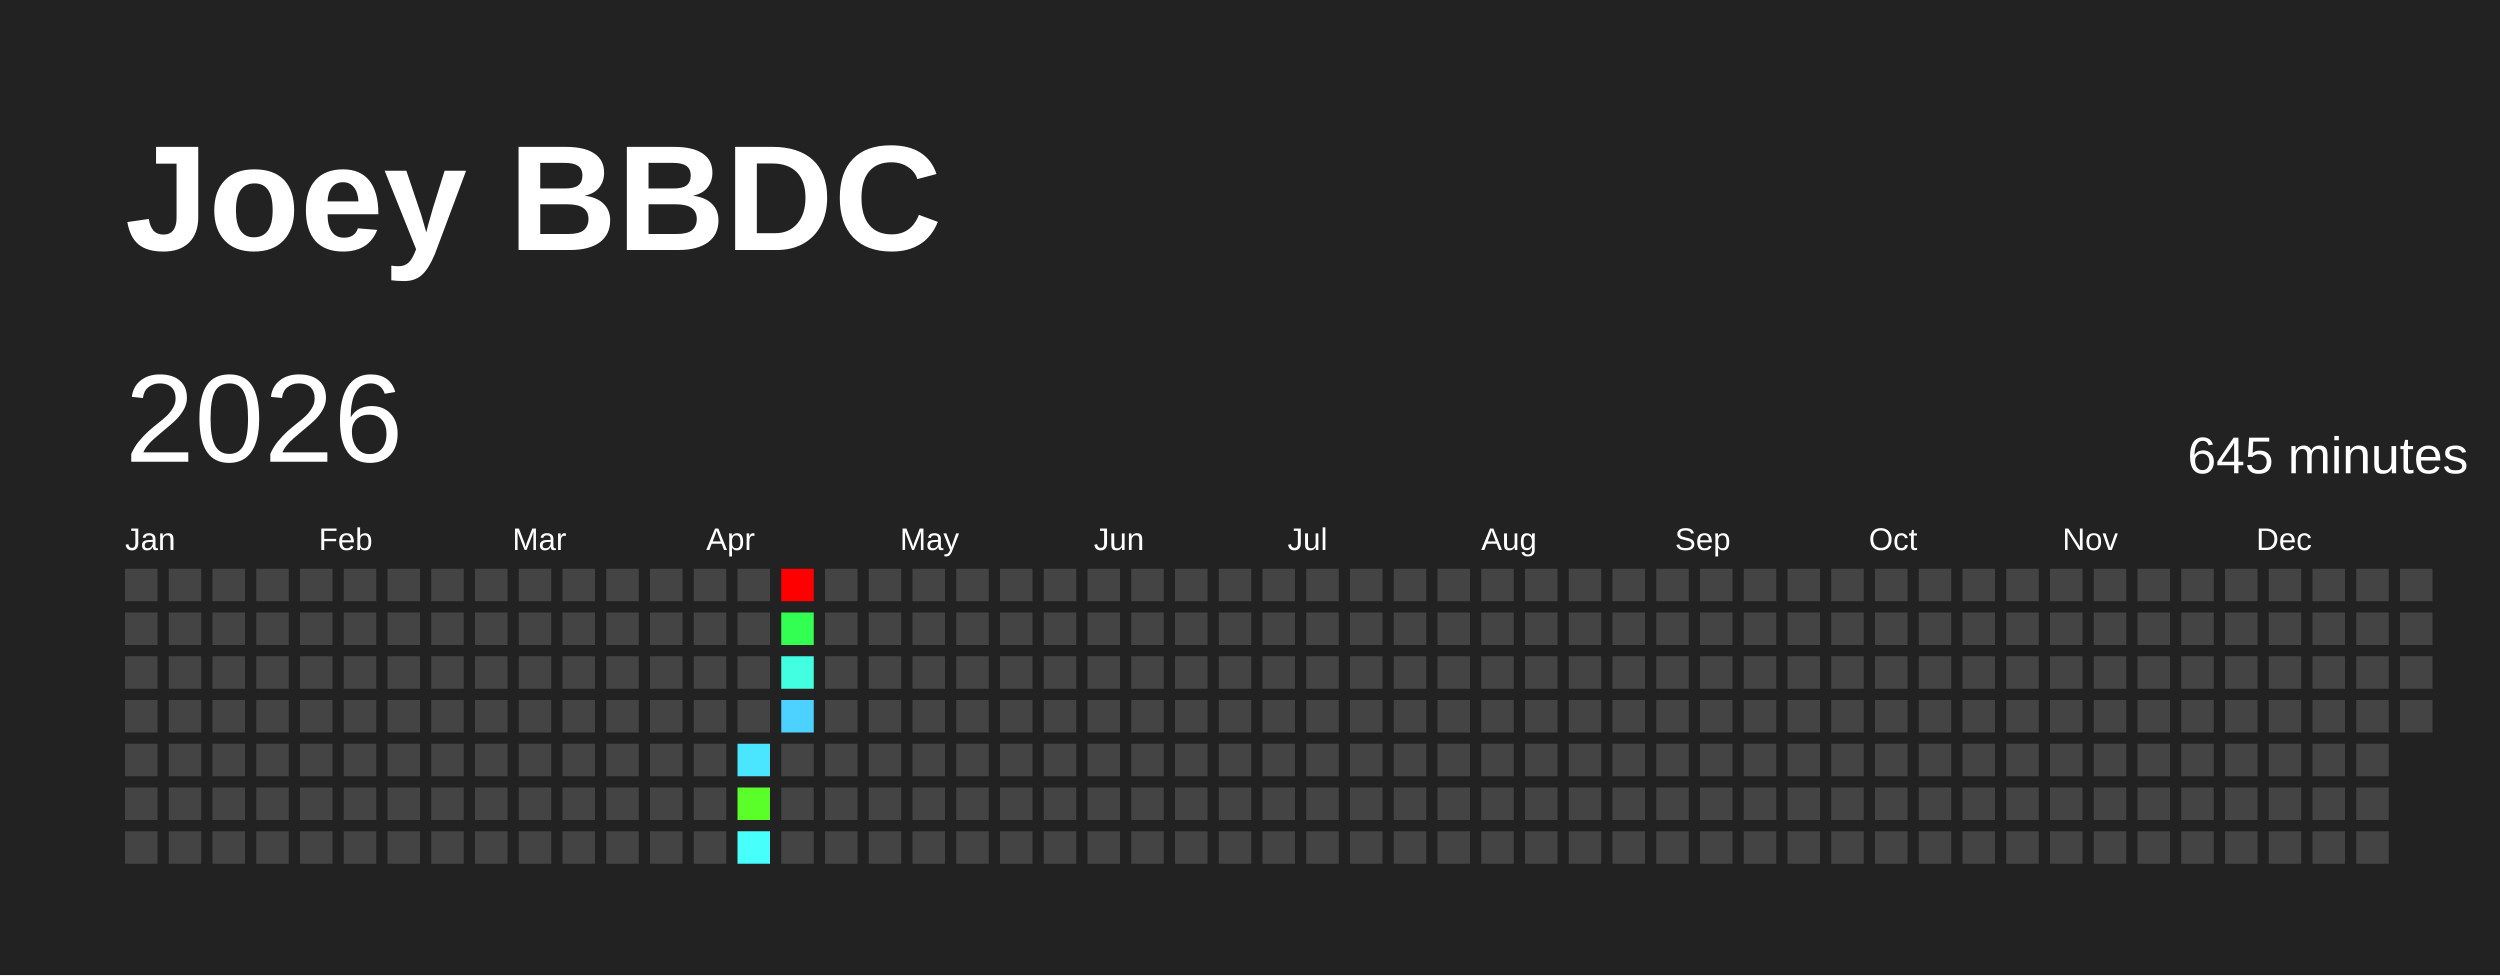
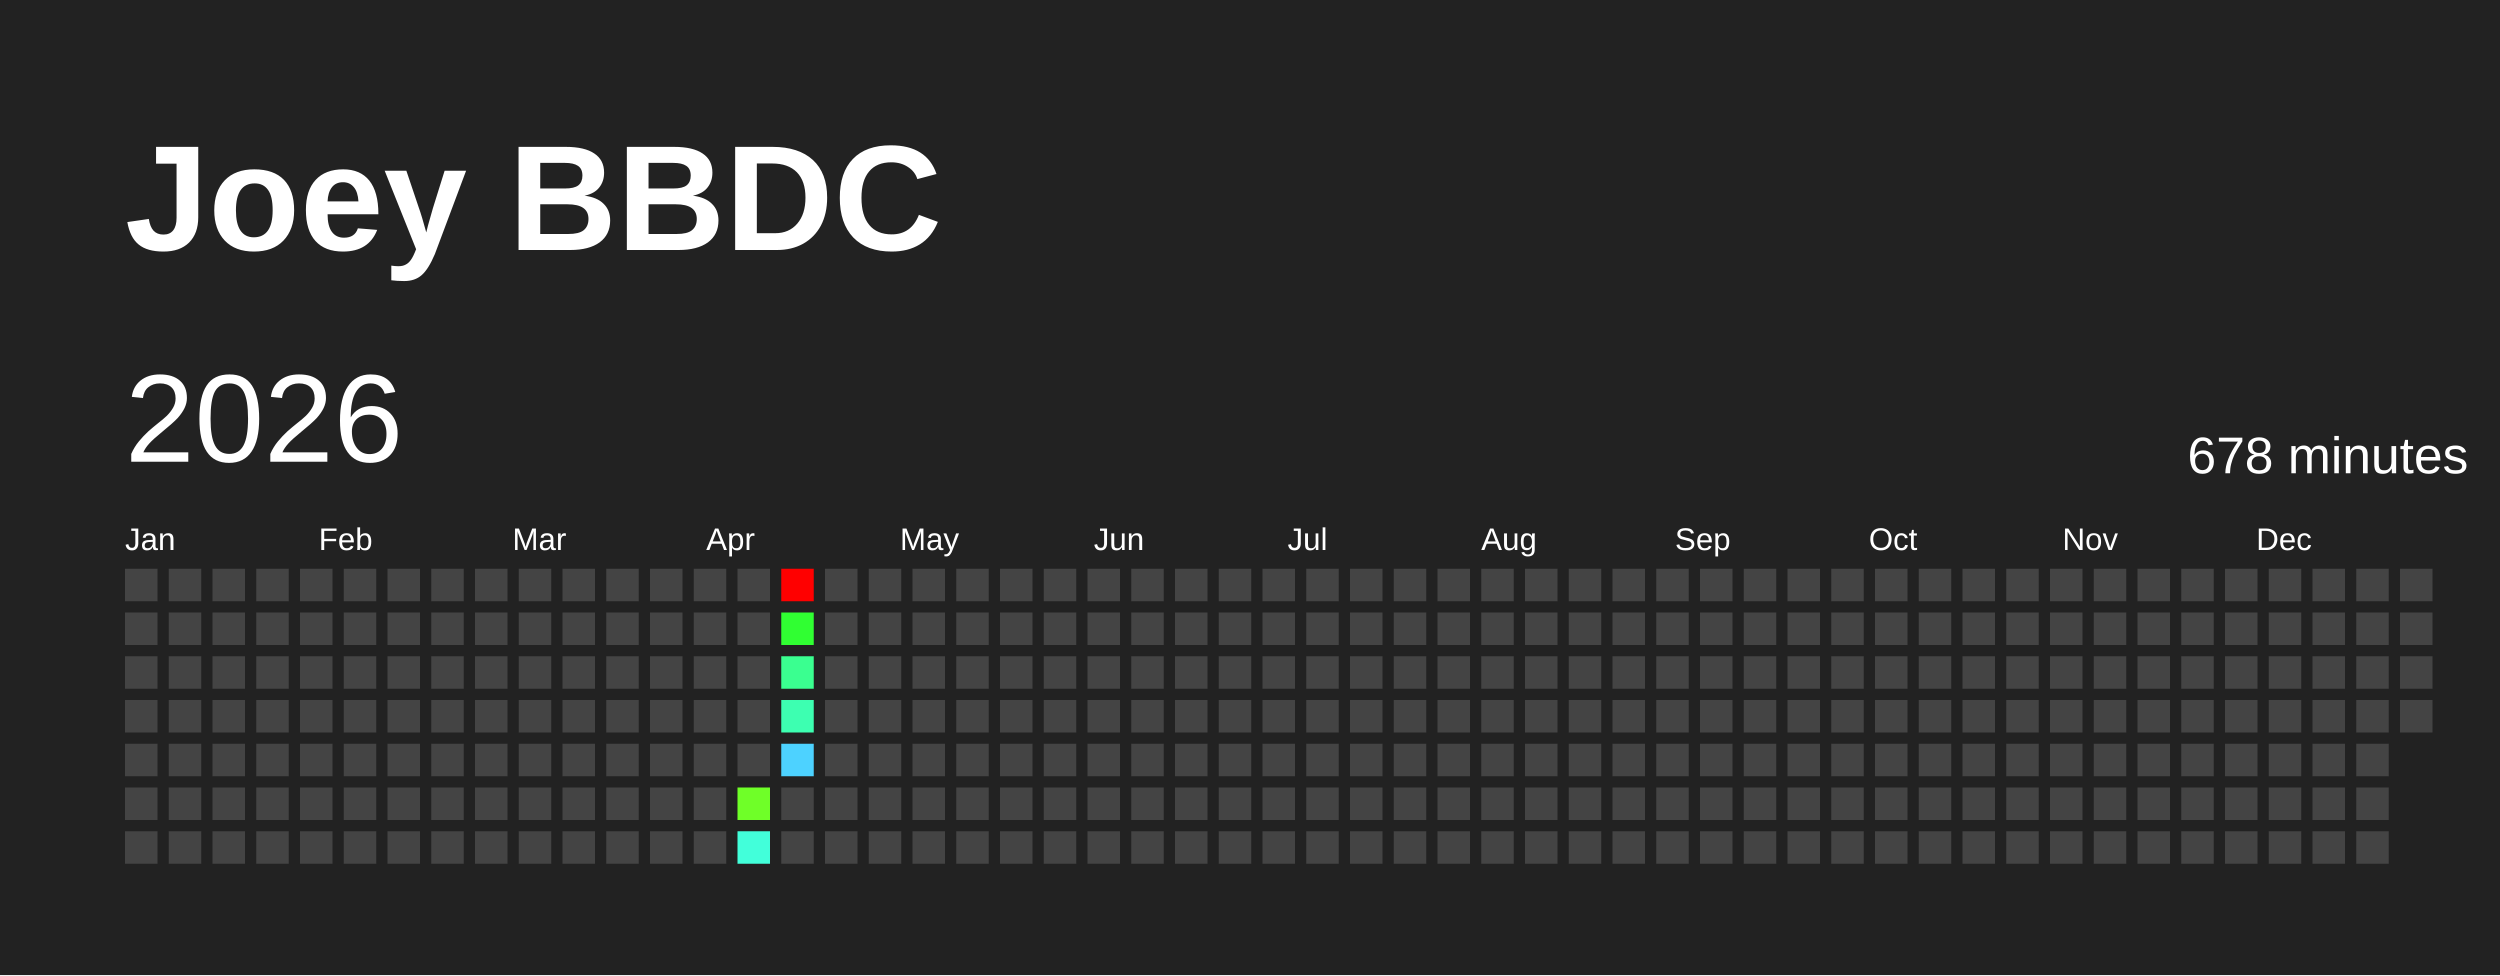
<svg xmlns="http://www.w3.org/2000/svg" baseProfile="full" height="78mm" version="1.1" viewBox="0,0,200,78" width="200mm">
  <defs />
  <rect fill="#222222" height="78" width="200" x="0" y="0" />
  <text fill="#FFFFFF" style="font-size:12px; font-family:Arial; font-weight:bold;" x="10" y="20">Joey BBDC</text>
  <text dominant-baseline="hanging" fill="#FFFFFF" style="font-size:10.0px; font-family:Arial;" x="10" y="30">2026</text>
-   <text dominant-baseline="hanging" fill="#FFFFFF" style="font-size:4.125px; font-family:Arial;" x="175" y="35">645 minutes</text>
+   <text dominant-baseline="hanging" fill="#FFFFFF" style="font-size:4.125px; font-family:Arial;" x="175" y="35">678 minutes</text>
  <text fill="#FFFFFF" style="font-size:2.5px; font-family:Arial" x="10.0" y="44">Jan</text>
  <text fill="#FFFFFF" style="font-size:2.5px; font-family:Arial" x="25.5" y="44">Feb</text>
  <text fill="#FFFFFF" style="font-size:2.5px; font-family:Arial" x="41.0" y="44">Mar</text>
  <text fill="#FFFFFF" style="font-size:2.5px; font-family:Arial" x="56.5" y="44">Apr</text>
  <text fill="#FFFFFF" style="font-size:2.5px; font-family:Arial" x="72.0" y="44">May</text>
  <text fill="#FFFFFF" style="font-size:2.5px; font-family:Arial" x="87.5" y="44">Jun</text>
  <text fill="#FFFFFF" style="font-size:2.5px; font-family:Arial" x="103.0" y="44">Jul</text>
  <text fill="#FFFFFF" style="font-size:2.5px; font-family:Arial" x="118.5" y="44">Aug</text>
  <text fill="#FFFFFF" style="font-size:2.5px; font-family:Arial" x="134.0" y="44">Sep</text>
  <text fill="#FFFFFF" style="font-size:2.5px; font-family:Arial" x="149.5" y="44">Oct</text>
  <text fill="#FFFFFF" style="font-size:2.5px; font-family:Arial" x="165.0" y="44">Nov</text>
  <text fill="#FFFFFF" style="font-size:2.5px; font-family:Arial" x="180.5" y="44">Dec</text>
  <rect fill="#444444" height="2.6" width="2.6" x="10.0" y="45.5" />
  <rect fill="#444444" height="2.6" width="2.6" x="10.0" y="49.0" />
  <rect fill="#444444" height="2.6" width="2.6" x="10.0" y="52.5" />
  <rect fill="#444444" height="2.6" width="2.6" x="10.0" y="56.0" />
  <rect fill="#444444" height="2.6" width="2.6" x="10.0" y="59.5" />
  <rect fill="#444444" height="2.6" width="2.6" x="10.0" y="63.0" />
  <rect fill="#444444" height="2.6" width="2.6" x="10.0" y="66.5" />
  <rect fill="#444444" height="2.6" width="2.6" x="13.5" y="45.5" />
  <rect fill="#444444" height="2.6" width="2.6" x="13.5" y="49.0" />
  <rect fill="#444444" height="2.6" width="2.6" x="13.5" y="52.5" />
  <rect fill="#444444" height="2.6" width="2.6" x="13.5" y="56.0" />
  <rect fill="#444444" height="2.6" width="2.6" x="13.5" y="59.5" />
  <rect fill="#444444" height="2.6" width="2.6" x="13.5" y="63.0" />
  <rect fill="#444444" height="2.6" width="2.6" x="13.5" y="66.5" />
  <rect fill="#444444" height="2.6" width="2.6" x="17.0" y="45.5" />
  <rect fill="#444444" height="2.6" width="2.6" x="17.0" y="49.0" />
  <rect fill="#444444" height="2.6" width="2.6" x="17.0" y="52.5" />
  <rect fill="#444444" height="2.6" width="2.6" x="17.0" y="56.0" />
  <rect fill="#444444" height="2.6" width="2.6" x="17.0" y="59.5" />
  <rect fill="#444444" height="2.6" width="2.6" x="17.0" y="63.0" />
  <rect fill="#444444" height="2.6" width="2.6" x="17.0" y="66.5" />
  <rect fill="#444444" height="2.6" width="2.6" x="20.5" y="45.5" />
  <rect fill="#444444" height="2.6" width="2.6" x="20.5" y="49.0" />
  <rect fill="#444444" height="2.6" width="2.6" x="20.5" y="52.5" />
  <rect fill="#444444" height="2.6" width="2.6" x="20.5" y="56.0" />
  <rect fill="#444444" height="2.6" width="2.6" x="20.5" y="59.5" />
  <rect fill="#444444" height="2.6" width="2.6" x="20.5" y="63.0" />
  <rect fill="#444444" height="2.6" width="2.6" x="20.5" y="66.5" />
  <rect fill="#444444" height="2.6" width="2.6" x="24.0" y="45.5" />
  <rect fill="#444444" height="2.6" width="2.6" x="24.0" y="49.0" />
  <rect fill="#444444" height="2.6" width="2.6" x="24.0" y="52.5" />
  <rect fill="#444444" height="2.6" width="2.6" x="24.0" y="56.0" />
  <rect fill="#444444" height="2.6" width="2.6" x="24.0" y="59.5" />
  <rect fill="#444444" height="2.6" width="2.6" x="24.0" y="63.0" />
  <rect fill="#444444" height="2.6" width="2.6" x="24.0" y="66.5" />
  <rect fill="#444444" height="2.6" width="2.6" x="27.5" y="45.5" />
  <rect fill="#444444" height="2.6" width="2.6" x="27.5" y="49.0" />
  <rect fill="#444444" height="2.6" width="2.6" x="27.5" y="52.5" />
  <rect fill="#444444" height="2.6" width="2.6" x="27.5" y="56.0" />
  <rect fill="#444444" height="2.6" width="2.6" x="27.5" y="59.5" />
  <rect fill="#444444" height="2.6" width="2.6" x="27.5" y="63.0" />
  <rect fill="#444444" height="2.6" width="2.6" x="27.5" y="66.5" />
  <rect fill="#444444" height="2.6" width="2.6" x="31.0" y="45.5" />
  <rect fill="#444444" height="2.6" width="2.6" x="31.0" y="49.0" />
  <rect fill="#444444" height="2.6" width="2.6" x="31.0" y="52.5" />
  <rect fill="#444444" height="2.6" width="2.6" x="31.0" y="56.0" />
  <rect fill="#444444" height="2.6" width="2.6" x="31.0" y="59.5" />
  <rect fill="#444444" height="2.6" width="2.6" x="31.0" y="63.0" />
  <rect fill="#444444" height="2.6" width="2.6" x="31.0" y="66.5" />
  <rect fill="#444444" height="2.6" width="2.6" x="34.5" y="45.5" />
  <rect fill="#444444" height="2.6" width="2.6" x="34.5" y="49.0" />
  <rect fill="#444444" height="2.6" width="2.6" x="34.5" y="52.5" />
  <rect fill="#444444" height="2.6" width="2.6" x="34.5" y="56.0" />
  <rect fill="#444444" height="2.6" width="2.6" x="34.5" y="59.5" />
  <rect fill="#444444" height="2.6" width="2.6" x="34.5" y="63.0" />
  <rect fill="#444444" height="2.6" width="2.6" x="34.5" y="66.5" />
  <rect fill="#444444" height="2.6" width="2.6" x="38.0" y="45.5" />
  <rect fill="#444444" height="2.6" width="2.6" x="38.0" y="49.0" />
  <rect fill="#444444" height="2.6" width="2.6" x="38.0" y="52.5" />
  <rect fill="#444444" height="2.6" width="2.6" x="38.0" y="56.0" />
  <rect fill="#444444" height="2.6" width="2.6" x="38.0" y="59.5" />
  <rect fill="#444444" height="2.6" width="2.6" x="38.0" y="63.0" />
  <rect fill="#444444" height="2.6" width="2.6" x="38.0" y="66.5" />
  <rect fill="#444444" height="2.6" width="2.6" x="41.5" y="45.5" />
  <rect fill="#444444" height="2.6" width="2.6" x="41.5" y="49.0" />
  <rect fill="#444444" height="2.6" width="2.6" x="41.5" y="52.5" />
  <rect fill="#444444" height="2.6" width="2.6" x="41.5" y="56.0" />
  <rect fill="#444444" height="2.6" width="2.6" x="41.5" y="59.5" />
  <rect fill="#444444" height="2.6" width="2.6" x="41.5" y="63.0" />
  <rect fill="#444444" height="2.6" width="2.6" x="41.5" y="66.5" />
  <rect fill="#444444" height="2.6" width="2.6" x="45.0" y="45.5" />
  <rect fill="#444444" height="2.6" width="2.6" x="45.0" y="49.0" />
  <rect fill="#444444" height="2.6" width="2.6" x="45.0" y="52.5" />
  <rect fill="#444444" height="2.6" width="2.6" x="45.0" y="56.0" />
  <rect fill="#444444" height="2.6" width="2.6" x="45.0" y="59.5" />
  <rect fill="#444444" height="2.6" width="2.6" x="45.0" y="63.0" />
  <rect fill="#444444" height="2.6" width="2.6" x="45.0" y="66.5" />
  <rect fill="#444444" height="2.6" width="2.6" x="48.5" y="45.5" />
  <rect fill="#444444" height="2.6" width="2.6" x="48.5" y="49.0" />
  <rect fill="#444444" height="2.6" width="2.6" x="48.5" y="52.5" />
  <rect fill="#444444" height="2.6" width="2.6" x="48.5" y="56.0" />
  <rect fill="#444444" height="2.6" width="2.6" x="48.5" y="59.5" />
  <rect fill="#444444" height="2.6" width="2.6" x="48.5" y="63.0" />
  <rect fill="#444444" height="2.6" width="2.6" x="48.5" y="66.5" />
  <rect fill="#444444" height="2.6" width="2.6" x="52.0" y="45.5" />
  <rect fill="#444444" height="2.6" width="2.6" x="52.0" y="49.0" />
  <rect fill="#444444" height="2.6" width="2.6" x="52.0" y="52.5" />
  <rect fill="#444444" height="2.6" width="2.6" x="52.0" y="56.0" />
  <rect fill="#444444" height="2.6" width="2.6" x="52.0" y="59.5" />
  <rect fill="#444444" height="2.6" width="2.6" x="52.0" y="63.0" />
  <rect fill="#444444" height="2.6" width="2.6" x="52.0" y="66.5" />
  <rect fill="#444444" height="2.6" width="2.6" x="55.5" y="45.5" />
  <rect fill="#444444" height="2.6" width="2.6" x="55.5" y="49.0" />
  <rect fill="#444444" height="2.6" width="2.6" x="55.5" y="52.5" />
  <rect fill="#444444" height="2.6" width="2.6" x="55.5" y="56.0" />
  <rect fill="#444444" height="2.6" width="2.6" x="55.5" y="59.5" />
  <rect fill="#444444" height="2.6" width="2.6" x="55.5" y="63.0" />
  <rect fill="#444444" height="2.6" width="2.6" x="55.5" y="66.5" />
  <rect fill="#444444" height="2.6" width="2.6" x="59.0" y="45.5" />
  <rect fill="#444444" height="2.6" width="2.6" x="59.0" y="49.0" />
  <rect fill="#444444" height="2.6" width="2.6" x="59.0" y="52.5" />
  <rect fill="#444444" height="2.6" width="2.6" x="59.0" y="56.0" />
-   <rect fill="#4ae6ff" height="2.6" width="2.6" x="59.0" y="59.5" />
-   <rect fill="#5aff2a" height="2.6" width="2.6" x="59.0" y="63.0" />
-   <rect fill="#47fffb" height="2.6" width="2.6" x="59.0" y="66.5" />
+   <rect fill="#444444" height="2.6" width="2.6" x="59.0" y="59.5" />
+   <rect fill="#6fff28" height="2.6" width="2.6" x="59.0" y="63.0" />
+   <rect fill="#42ffda" height="2.6" width="2.6" x="59.0" y="66.5" />
  <rect fill="red" height="2.6" width="2.6" x="62.5" y="45.5" />
-   <rect fill="#33ff52" height="2.6" width="2.6" x="62.5" y="49.0" />
-   <rect fill="#43ffe1" height="2.6" width="2.6" x="62.5" y="52.5" />
-   <rect fill="#4dd2ff" height="2.6" width="2.6" x="62.5" y="56.0" />
-   <rect fill="#444444" height="2.6" width="2.6" x="62.5" y="59.5" />
+   <rect fill="#30ff32" height="2.6" width="2.6" x="62.5" y="49.0" />
+   <rect fill="#3aff90" height="2.6" width="2.6" x="62.5" y="52.5" />
+   <rect fill="#3dffb1" height="2.6" width="2.6" x="62.5" y="56.0" />
+   <rect fill="#4dd2ff" height="2.6" width="2.6" x="62.5" y="59.5" />
  <rect fill="#444444" height="2.6" width="2.6" x="62.5" y="63.0" />
  <rect fill="#444444" height="2.6" width="2.6" x="62.5" y="66.5" />
  <rect fill="#444444" height="2.6" width="2.6" x="66.0" y="45.5" />
  <rect fill="#444444" height="2.6" width="2.6" x="66.0" y="49.0" />
  <rect fill="#444444" height="2.6" width="2.6" x="66.0" y="52.5" />
  <rect fill="#444444" height="2.6" width="2.6" x="66.0" y="56.0" />
  <rect fill="#444444" height="2.6" width="2.6" x="66.0" y="59.5" />
  <rect fill="#444444" height="2.6" width="2.6" x="66.0" y="63.0" />
  <rect fill="#444444" height="2.6" width="2.6" x="66.0" y="66.5" />
  <rect fill="#444444" height="2.6" width="2.6" x="69.5" y="45.5" />
  <rect fill="#444444" height="2.6" width="2.6" x="69.5" y="49.0" />
  <rect fill="#444444" height="2.6" width="2.6" x="69.5" y="52.5" />
  <rect fill="#444444" height="2.6" width="2.6" x="69.5" y="56.0" />
  <rect fill="#444444" height="2.6" width="2.6" x="69.5" y="59.5" />
  <rect fill="#444444" height="2.6" width="2.6" x="69.5" y="63.0" />
  <rect fill="#444444" height="2.6" width="2.6" x="69.5" y="66.5" />
  <rect fill="#444444" height="2.6" width="2.6" x="73.0" y="45.5" />
  <rect fill="#444444" height="2.6" width="2.6" x="73.0" y="49.0" />
  <rect fill="#444444" height="2.6" width="2.6" x="73.0" y="52.5" />
  <rect fill="#444444" height="2.6" width="2.6" x="73.0" y="56.0" />
  <rect fill="#444444" height="2.6" width="2.6" x="73.0" y="59.5" />
  <rect fill="#444444" height="2.6" width="2.6" x="73.0" y="63.0" />
  <rect fill="#444444" height="2.6" width="2.6" x="73.0" y="66.5" />
  <rect fill="#444444" height="2.6" width="2.6" x="76.5" y="45.5" />
  <rect fill="#444444" height="2.6" width="2.6" x="76.5" y="49.0" />
  <rect fill="#444444" height="2.6" width="2.6" x="76.5" y="52.5" />
  <rect fill="#444444" height="2.6" width="2.6" x="76.5" y="56.0" />
  <rect fill="#444444" height="2.6" width="2.6" x="76.5" y="59.5" />
  <rect fill="#444444" height="2.6" width="2.6" x="76.5" y="63.0" />
  <rect fill="#444444" height="2.6" width="2.6" x="76.5" y="66.5" />
  <rect fill="#444444" height="2.6" width="2.6" x="80.0" y="45.5" />
  <rect fill="#444444" height="2.6" width="2.6" x="80.0" y="49.0" />
  <rect fill="#444444" height="2.6" width="2.6" x="80.0" y="52.5" />
  <rect fill="#444444" height="2.6" width="2.6" x="80.0" y="56.0" />
  <rect fill="#444444" height="2.6" width="2.6" x="80.0" y="59.5" />
  <rect fill="#444444" height="2.6" width="2.6" x="80.0" y="63.0" />
  <rect fill="#444444" height="2.6" width="2.6" x="80.0" y="66.5" />
  <rect fill="#444444" height="2.6" width="2.6" x="83.5" y="45.5" />
  <rect fill="#444444" height="2.6" width="2.6" x="83.5" y="49.0" />
  <rect fill="#444444" height="2.6" width="2.6" x="83.5" y="52.5" />
  <rect fill="#444444" height="2.6" width="2.6" x="83.5" y="56.0" />
  <rect fill="#444444" height="2.6" width="2.6" x="83.5" y="59.5" />
  <rect fill="#444444" height="2.6" width="2.6" x="83.5" y="63.0" />
  <rect fill="#444444" height="2.6" width="2.6" x="83.5" y="66.5" />
  <rect fill="#444444" height="2.6" width="2.6" x="87.0" y="45.5" />
  <rect fill="#444444" height="2.6" width="2.6" x="87.0" y="49.0" />
  <rect fill="#444444" height="2.6" width="2.6" x="87.0" y="52.5" />
  <rect fill="#444444" height="2.6" width="2.6" x="87.0" y="56.0" />
  <rect fill="#444444" height="2.6" width="2.6" x="87.0" y="59.5" />
  <rect fill="#444444" height="2.6" width="2.6" x="87.0" y="63.0" />
  <rect fill="#444444" height="2.6" width="2.6" x="87.0" y="66.5" />
  <rect fill="#444444" height="2.6" width="2.6" x="90.5" y="45.5" />
  <rect fill="#444444" height="2.6" width="2.6" x="90.5" y="49.0" />
  <rect fill="#444444" height="2.6" width="2.6" x="90.5" y="52.5" />
  <rect fill="#444444" height="2.6" width="2.6" x="90.5" y="56.0" />
  <rect fill="#444444" height="2.6" width="2.6" x="90.5" y="59.5" />
  <rect fill="#444444" height="2.6" width="2.6" x="90.5" y="63.0" />
  <rect fill="#444444" height="2.6" width="2.6" x="90.5" y="66.5" />
  <rect fill="#444444" height="2.6" width="2.6" x="94.0" y="45.5" />
  <rect fill="#444444" height="2.6" width="2.6" x="94.0" y="49.0" />
  <rect fill="#444444" height="2.6" width="2.6" x="94.0" y="52.5" />
  <rect fill="#444444" height="2.6" width="2.6" x="94.0" y="56.0" />
  <rect fill="#444444" height="2.6" width="2.6" x="94.0" y="59.5" />
  <rect fill="#444444" height="2.6" width="2.6" x="94.0" y="63.0" />
  <rect fill="#444444" height="2.6" width="2.6" x="94.0" y="66.5" />
  <rect fill="#444444" height="2.6" width="2.6" x="97.5" y="45.5" />
  <rect fill="#444444" height="2.6" width="2.6" x="97.5" y="49.0" />
  <rect fill="#444444" height="2.6" width="2.6" x="97.5" y="52.5" />
  <rect fill="#444444" height="2.6" width="2.6" x="97.5" y="56.0" />
  <rect fill="#444444" height="2.6" width="2.6" x="97.5" y="59.5" />
  <rect fill="#444444" height="2.6" width="2.6" x="97.5" y="63.0" />
  <rect fill="#444444" height="2.6" width="2.6" x="97.5" y="66.5" />
  <rect fill="#444444" height="2.6" width="2.6" x="101.0" y="45.5" />
  <rect fill="#444444" height="2.6" width="2.6" x="101.0" y="49.0" />
  <rect fill="#444444" height="2.6" width="2.6" x="101.0" y="52.5" />
  <rect fill="#444444" height="2.6" width="2.6" x="101.0" y="56.0" />
  <rect fill="#444444" height="2.6" width="2.6" x="101.0" y="59.5" />
  <rect fill="#444444" height="2.6" width="2.6" x="101.0" y="63.0" />
  <rect fill="#444444" height="2.6" width="2.6" x="101.0" y="66.5" />
  <rect fill="#444444" height="2.6" width="2.6" x="104.5" y="45.5" />
  <rect fill="#444444" height="2.6" width="2.6" x="104.5" y="49.0" />
  <rect fill="#444444" height="2.6" width="2.6" x="104.5" y="52.5" />
  <rect fill="#444444" height="2.6" width="2.6" x="104.5" y="56.0" />
  <rect fill="#444444" height="2.6" width="2.6" x="104.5" y="59.5" />
  <rect fill="#444444" height="2.6" width="2.6" x="104.5" y="63.0" />
  <rect fill="#444444" height="2.6" width="2.6" x="104.5" y="66.5" />
  <rect fill="#444444" height="2.6" width="2.6" x="108.0" y="45.5" />
  <rect fill="#444444" height="2.6" width="2.6" x="108.0" y="49.0" />
  <rect fill="#444444" height="2.6" width="2.6" x="108.0" y="52.5" />
  <rect fill="#444444" height="2.6" width="2.6" x="108.0" y="56.0" />
  <rect fill="#444444" height="2.6" width="2.6" x="108.0" y="59.5" />
  <rect fill="#444444" height="2.6" width="2.6" x="108.0" y="63.0" />
  <rect fill="#444444" height="2.6" width="2.6" x="108.0" y="66.5" />
  <rect fill="#444444" height="2.6" width="2.6" x="111.5" y="45.5" />
  <rect fill="#444444" height="2.6" width="2.6" x="111.5" y="49.0" />
  <rect fill="#444444" height="2.6" width="2.6" x="111.5" y="52.5" />
  <rect fill="#444444" height="2.6" width="2.6" x="111.5" y="56.0" />
  <rect fill="#444444" height="2.6" width="2.6" x="111.5" y="59.5" />
  <rect fill="#444444" height="2.6" width="2.6" x="111.5" y="63.0" />
  <rect fill="#444444" height="2.6" width="2.6" x="111.5" y="66.5" />
  <rect fill="#444444" height="2.6" width="2.6" x="115.0" y="45.5" />
  <rect fill="#444444" height="2.6" width="2.6" x="115.0" y="49.0" />
  <rect fill="#444444" height="2.6" width="2.6" x="115.0" y="52.5" />
  <rect fill="#444444" height="2.6" width="2.6" x="115.0" y="56.0" />
  <rect fill="#444444" height="2.6" width="2.6" x="115.0" y="59.5" />
  <rect fill="#444444" height="2.6" width="2.6" x="115.0" y="63.0" />
  <rect fill="#444444" height="2.6" width="2.6" x="115.0" y="66.5" />
  <rect fill="#444444" height="2.6" width="2.6" x="118.5" y="45.5" />
  <rect fill="#444444" height="2.6" width="2.6" x="118.5" y="49.0" />
  <rect fill="#444444" height="2.6" width="2.6" x="118.5" y="52.5" />
  <rect fill="#444444" height="2.6" width="2.6" x="118.5" y="56.0" />
  <rect fill="#444444" height="2.6" width="2.6" x="118.5" y="59.5" />
  <rect fill="#444444" height="2.6" width="2.6" x="118.5" y="63.0" />
  <rect fill="#444444" height="2.6" width="2.6" x="118.5" y="66.5" />
  <rect fill="#444444" height="2.6" width="2.6" x="122.0" y="45.5" />
  <rect fill="#444444" height="2.6" width="2.6" x="122.0" y="49.0" />
  <rect fill="#444444" height="2.6" width="2.6" x="122.0" y="52.5" />
  <rect fill="#444444" height="2.6" width="2.6" x="122.0" y="56.0" />
  <rect fill="#444444" height="2.6" width="2.6" x="122.0" y="59.5" />
  <rect fill="#444444" height="2.6" width="2.6" x="122.0" y="63.0" />
  <rect fill="#444444" height="2.6" width="2.6" x="122.0" y="66.5" />
  <rect fill="#444444" height="2.6" width="2.6" x="125.5" y="45.5" />
  <rect fill="#444444" height="2.6" width="2.6" x="125.5" y="49.0" />
  <rect fill="#444444" height="2.6" width="2.6" x="125.5" y="52.5" />
  <rect fill="#444444" height="2.6" width="2.6" x="125.5" y="56.0" />
  <rect fill="#444444" height="2.6" width="2.6" x="125.5" y="59.5" />
  <rect fill="#444444" height="2.6" width="2.6" x="125.5" y="63.0" />
  <rect fill="#444444" height="2.6" width="2.6" x="125.5" y="66.5" />
  <rect fill="#444444" height="2.6" width="2.6" x="129.0" y="45.5" />
  <rect fill="#444444" height="2.6" width="2.6" x="129.0" y="49.0" />
  <rect fill="#444444" height="2.6" width="2.6" x="129.0" y="52.5" />
  <rect fill="#444444" height="2.6" width="2.6" x="129.0" y="56.0" />
  <rect fill="#444444" height="2.6" width="2.6" x="129.0" y="59.5" />
  <rect fill="#444444" height="2.6" width="2.6" x="129.0" y="63.0" />
  <rect fill="#444444" height="2.6" width="2.6" x="129.0" y="66.5" />
  <rect fill="#444444" height="2.6" width="2.6" x="132.5" y="45.5" />
  <rect fill="#444444" height="2.6" width="2.6" x="132.5" y="49.0" />
  <rect fill="#444444" height="2.6" width="2.6" x="132.5" y="52.5" />
  <rect fill="#444444" height="2.6" width="2.6" x="132.5" y="56.0" />
  <rect fill="#444444" height="2.6" width="2.6" x="132.5" y="59.5" />
  <rect fill="#444444" height="2.6" width="2.6" x="132.5" y="63.0" />
  <rect fill="#444444" height="2.6" width="2.6" x="132.5" y="66.5" />
  <rect fill="#444444" height="2.6" width="2.6" x="136.0" y="45.5" />
  <rect fill="#444444" height="2.6" width="2.6" x="136.0" y="49.0" />
  <rect fill="#444444" height="2.6" width="2.6" x="136.0" y="52.5" />
  <rect fill="#444444" height="2.6" width="2.6" x="136.0" y="56.0" />
  <rect fill="#444444" height="2.6" width="2.6" x="136.0" y="59.5" />
  <rect fill="#444444" height="2.6" width="2.6" x="136.0" y="63.0" />
  <rect fill="#444444" height="2.6" width="2.6" x="136.0" y="66.5" />
  <rect fill="#444444" height="2.6" width="2.6" x="139.5" y="45.5" />
  <rect fill="#444444" height="2.6" width="2.6" x="139.5" y="49.0" />
  <rect fill="#444444" height="2.6" width="2.6" x="139.5" y="52.5" />
  <rect fill="#444444" height="2.6" width="2.6" x="139.5" y="56.0" />
  <rect fill="#444444" height="2.6" width="2.6" x="139.5" y="59.5" />
  <rect fill="#444444" height="2.6" width="2.6" x="139.5" y="63.0" />
  <rect fill="#444444" height="2.6" width="2.6" x="139.5" y="66.5" />
  <rect fill="#444444" height="2.6" width="2.6" x="143.0" y="45.5" />
  <rect fill="#444444" height="2.6" width="2.6" x="143.0" y="49.0" />
  <rect fill="#444444" height="2.6" width="2.6" x="143.0" y="52.5" />
  <rect fill="#444444" height="2.6" width="2.6" x="143.0" y="56.0" />
  <rect fill="#444444" height="2.6" width="2.6" x="143.0" y="59.5" />
  <rect fill="#444444" height="2.6" width="2.6" x="143.0" y="63.0" />
  <rect fill="#444444" height="2.6" width="2.6" x="143.0" y="66.5" />
  <rect fill="#444444" height="2.6" width="2.6" x="146.5" y="45.5" />
  <rect fill="#444444" height="2.6" width="2.6" x="146.5" y="49.0" />
  <rect fill="#444444" height="2.6" width="2.6" x="146.5" y="52.5" />
  <rect fill="#444444" height="2.6" width="2.6" x="146.5" y="56.0" />
  <rect fill="#444444" height="2.6" width="2.6" x="146.5" y="59.5" />
  <rect fill="#444444" height="2.6" width="2.6" x="146.5" y="63.0" />
  <rect fill="#444444" height="2.6" width="2.6" x="146.5" y="66.5" />
  <rect fill="#444444" height="2.6" width="2.6" x="150.0" y="45.5" />
  <rect fill="#444444" height="2.6" width="2.6" x="150.0" y="49.0" />
  <rect fill="#444444" height="2.6" width="2.6" x="150.0" y="52.5" />
  <rect fill="#444444" height="2.6" width="2.6" x="150.0" y="56.0" />
  <rect fill="#444444" height="2.6" width="2.6" x="150.0" y="59.5" />
  <rect fill="#444444" height="2.6" width="2.6" x="150.0" y="63.0" />
  <rect fill="#444444" height="2.6" width="2.6" x="150.0" y="66.5" />
  <rect fill="#444444" height="2.6" width="2.6" x="153.5" y="45.5" />
  <rect fill="#444444" height="2.6" width="2.6" x="153.5" y="49.0" />
  <rect fill="#444444" height="2.6" width="2.6" x="153.5" y="52.5" />
  <rect fill="#444444" height="2.6" width="2.6" x="153.5" y="56.0" />
  <rect fill="#444444" height="2.6" width="2.6" x="153.5" y="59.5" />
  <rect fill="#444444" height="2.6" width="2.6" x="153.5" y="63.0" />
  <rect fill="#444444" height="2.6" width="2.6" x="153.5" y="66.5" />
  <rect fill="#444444" height="2.6" width="2.6" x="157.0" y="45.5" />
  <rect fill="#444444" height="2.6" width="2.6" x="157.0" y="49.0" />
  <rect fill="#444444" height="2.6" width="2.6" x="157.0" y="52.5" />
  <rect fill="#444444" height="2.6" width="2.6" x="157.0" y="56.0" />
  <rect fill="#444444" height="2.6" width="2.6" x="157.0" y="59.5" />
  <rect fill="#444444" height="2.6" width="2.6" x="157.0" y="63.0" />
  <rect fill="#444444" height="2.6" width="2.6" x="157.0" y="66.5" />
  <rect fill="#444444" height="2.6" width="2.6" x="160.5" y="45.5" />
  <rect fill="#444444" height="2.6" width="2.6" x="160.5" y="49.0" />
  <rect fill="#444444" height="2.6" width="2.6" x="160.5" y="52.5" />
  <rect fill="#444444" height="2.6" width="2.6" x="160.5" y="56.0" />
  <rect fill="#444444" height="2.6" width="2.6" x="160.5" y="59.5" />
  <rect fill="#444444" height="2.6" width="2.6" x="160.5" y="63.0" />
  <rect fill="#444444" height="2.6" width="2.6" x="160.5" y="66.5" />
  <rect fill="#444444" height="2.6" width="2.6" x="164.0" y="45.5" />
  <rect fill="#444444" height="2.6" width="2.6" x="164.0" y="49.0" />
  <rect fill="#444444" height="2.6" width="2.6" x="164.0" y="52.5" />
  <rect fill="#444444" height="2.6" width="2.6" x="164.0" y="56.0" />
  <rect fill="#444444" height="2.6" width="2.6" x="164.0" y="59.5" />
  <rect fill="#444444" height="2.6" width="2.6" x="164.0" y="63.0" />
  <rect fill="#444444" height="2.6" width="2.6" x="164.0" y="66.5" />
  <rect fill="#444444" height="2.6" width="2.6" x="167.5" y="45.5" />
  <rect fill="#444444" height="2.6" width="2.6" x="167.5" y="49.0" />
  <rect fill="#444444" height="2.6" width="2.6" x="167.5" y="52.5" />
  <rect fill="#444444" height="2.6" width="2.6" x="167.5" y="56.0" />
  <rect fill="#444444" height="2.6" width="2.6" x="167.5" y="59.5" />
  <rect fill="#444444" height="2.6" width="2.6" x="167.5" y="63.0" />
  <rect fill="#444444" height="2.6" width="2.6" x="167.5" y="66.5" />
  <rect fill="#444444" height="2.6" width="2.6" x="171.0" y="45.5" />
  <rect fill="#444444" height="2.6" width="2.6" x="171.0" y="49.0" />
  <rect fill="#444444" height="2.6" width="2.6" x="171.0" y="52.5" />
  <rect fill="#444444" height="2.6" width="2.6" x="171.0" y="56.0" />
  <rect fill="#444444" height="2.6" width="2.6" x="171.0" y="59.5" />
  <rect fill="#444444" height="2.6" width="2.6" x="171.0" y="63.0" />
  <rect fill="#444444" height="2.6" width="2.6" x="171.0" y="66.5" />
  <rect fill="#444444" height="2.6" width="2.6" x="174.5" y="45.5" />
  <rect fill="#444444" height="2.6" width="2.6" x="174.5" y="49.0" />
  <rect fill="#444444" height="2.6" width="2.6" x="174.5" y="52.5" />
  <rect fill="#444444" height="2.6" width="2.6" x="174.5" y="56.0" />
  <rect fill="#444444" height="2.6" width="2.6" x="174.5" y="59.5" />
  <rect fill="#444444" height="2.6" width="2.6" x="174.5" y="63.0" />
  <rect fill="#444444" height="2.6" width="2.6" x="174.5" y="66.5" />
  <rect fill="#444444" height="2.6" width="2.6" x="178.0" y="45.5" />
  <rect fill="#444444" height="2.6" width="2.6" x="178.0" y="49.0" />
  <rect fill="#444444" height="2.6" width="2.6" x="178.0" y="52.5" />
  <rect fill="#444444" height="2.6" width="2.6" x="178.0" y="56.0" />
  <rect fill="#444444" height="2.6" width="2.6" x="178.0" y="59.5" />
  <rect fill="#444444" height="2.6" width="2.6" x="178.0" y="63.0" />
  <rect fill="#444444" height="2.6" width="2.6" x="178.0" y="66.5" />
  <rect fill="#444444" height="2.6" width="2.6" x="181.5" y="45.5" />
  <rect fill="#444444" height="2.6" width="2.6" x="181.5" y="49.0" />
  <rect fill="#444444" height="2.6" width="2.6" x="181.5" y="52.5" />
  <rect fill="#444444" height="2.6" width="2.6" x="181.5" y="56.0" />
  <rect fill="#444444" height="2.6" width="2.6" x="181.5" y="59.5" />
  <rect fill="#444444" height="2.6" width="2.6" x="181.5" y="63.0" />
  <rect fill="#444444" height="2.6" width="2.6" x="181.5" y="66.5" />
  <rect fill="#444444" height="2.6" width="2.6" x="185.0" y="45.5" />
  <rect fill="#444444" height="2.6" width="2.6" x="185.0" y="49.0" />
  <rect fill="#444444" height="2.6" width="2.6" x="185.0" y="52.5" />
  <rect fill="#444444" height="2.6" width="2.6" x="185.0" y="56.0" />
  <rect fill="#444444" height="2.6" width="2.6" x="185.0" y="59.5" />
  <rect fill="#444444" height="2.6" width="2.6" x="185.0" y="63.0" />
  <rect fill="#444444" height="2.6" width="2.6" x="185.0" y="66.5" />
  <rect fill="#444444" height="2.6" width="2.6" x="188.5" y="45.5" />
  <rect fill="#444444" height="2.6" width="2.6" x="188.5" y="49.0" />
  <rect fill="#444444" height="2.6" width="2.6" x="188.5" y="52.5" />
  <rect fill="#444444" height="2.6" width="2.6" x="188.5" y="56.0" />
  <rect fill="#444444" height="2.6" width="2.6" x="188.5" y="59.5" />
  <rect fill="#444444" height="2.6" width="2.6" x="188.5" y="63.0" />
  <rect fill="#444444" height="2.6" width="2.6" x="188.5" y="66.5" />
  <rect fill="#444444" height="2.6" width="2.6" x="192.0" y="45.5" />
  <rect fill="#444444" height="2.6" width="2.6" x="192.0" y="49.0" />
  <rect fill="#444444" height="2.6" width="2.6" x="192.0" y="52.5" />
  <rect fill="#444444" height="2.6" width="2.6" x="192.0" y="56.0" />
</svg>
